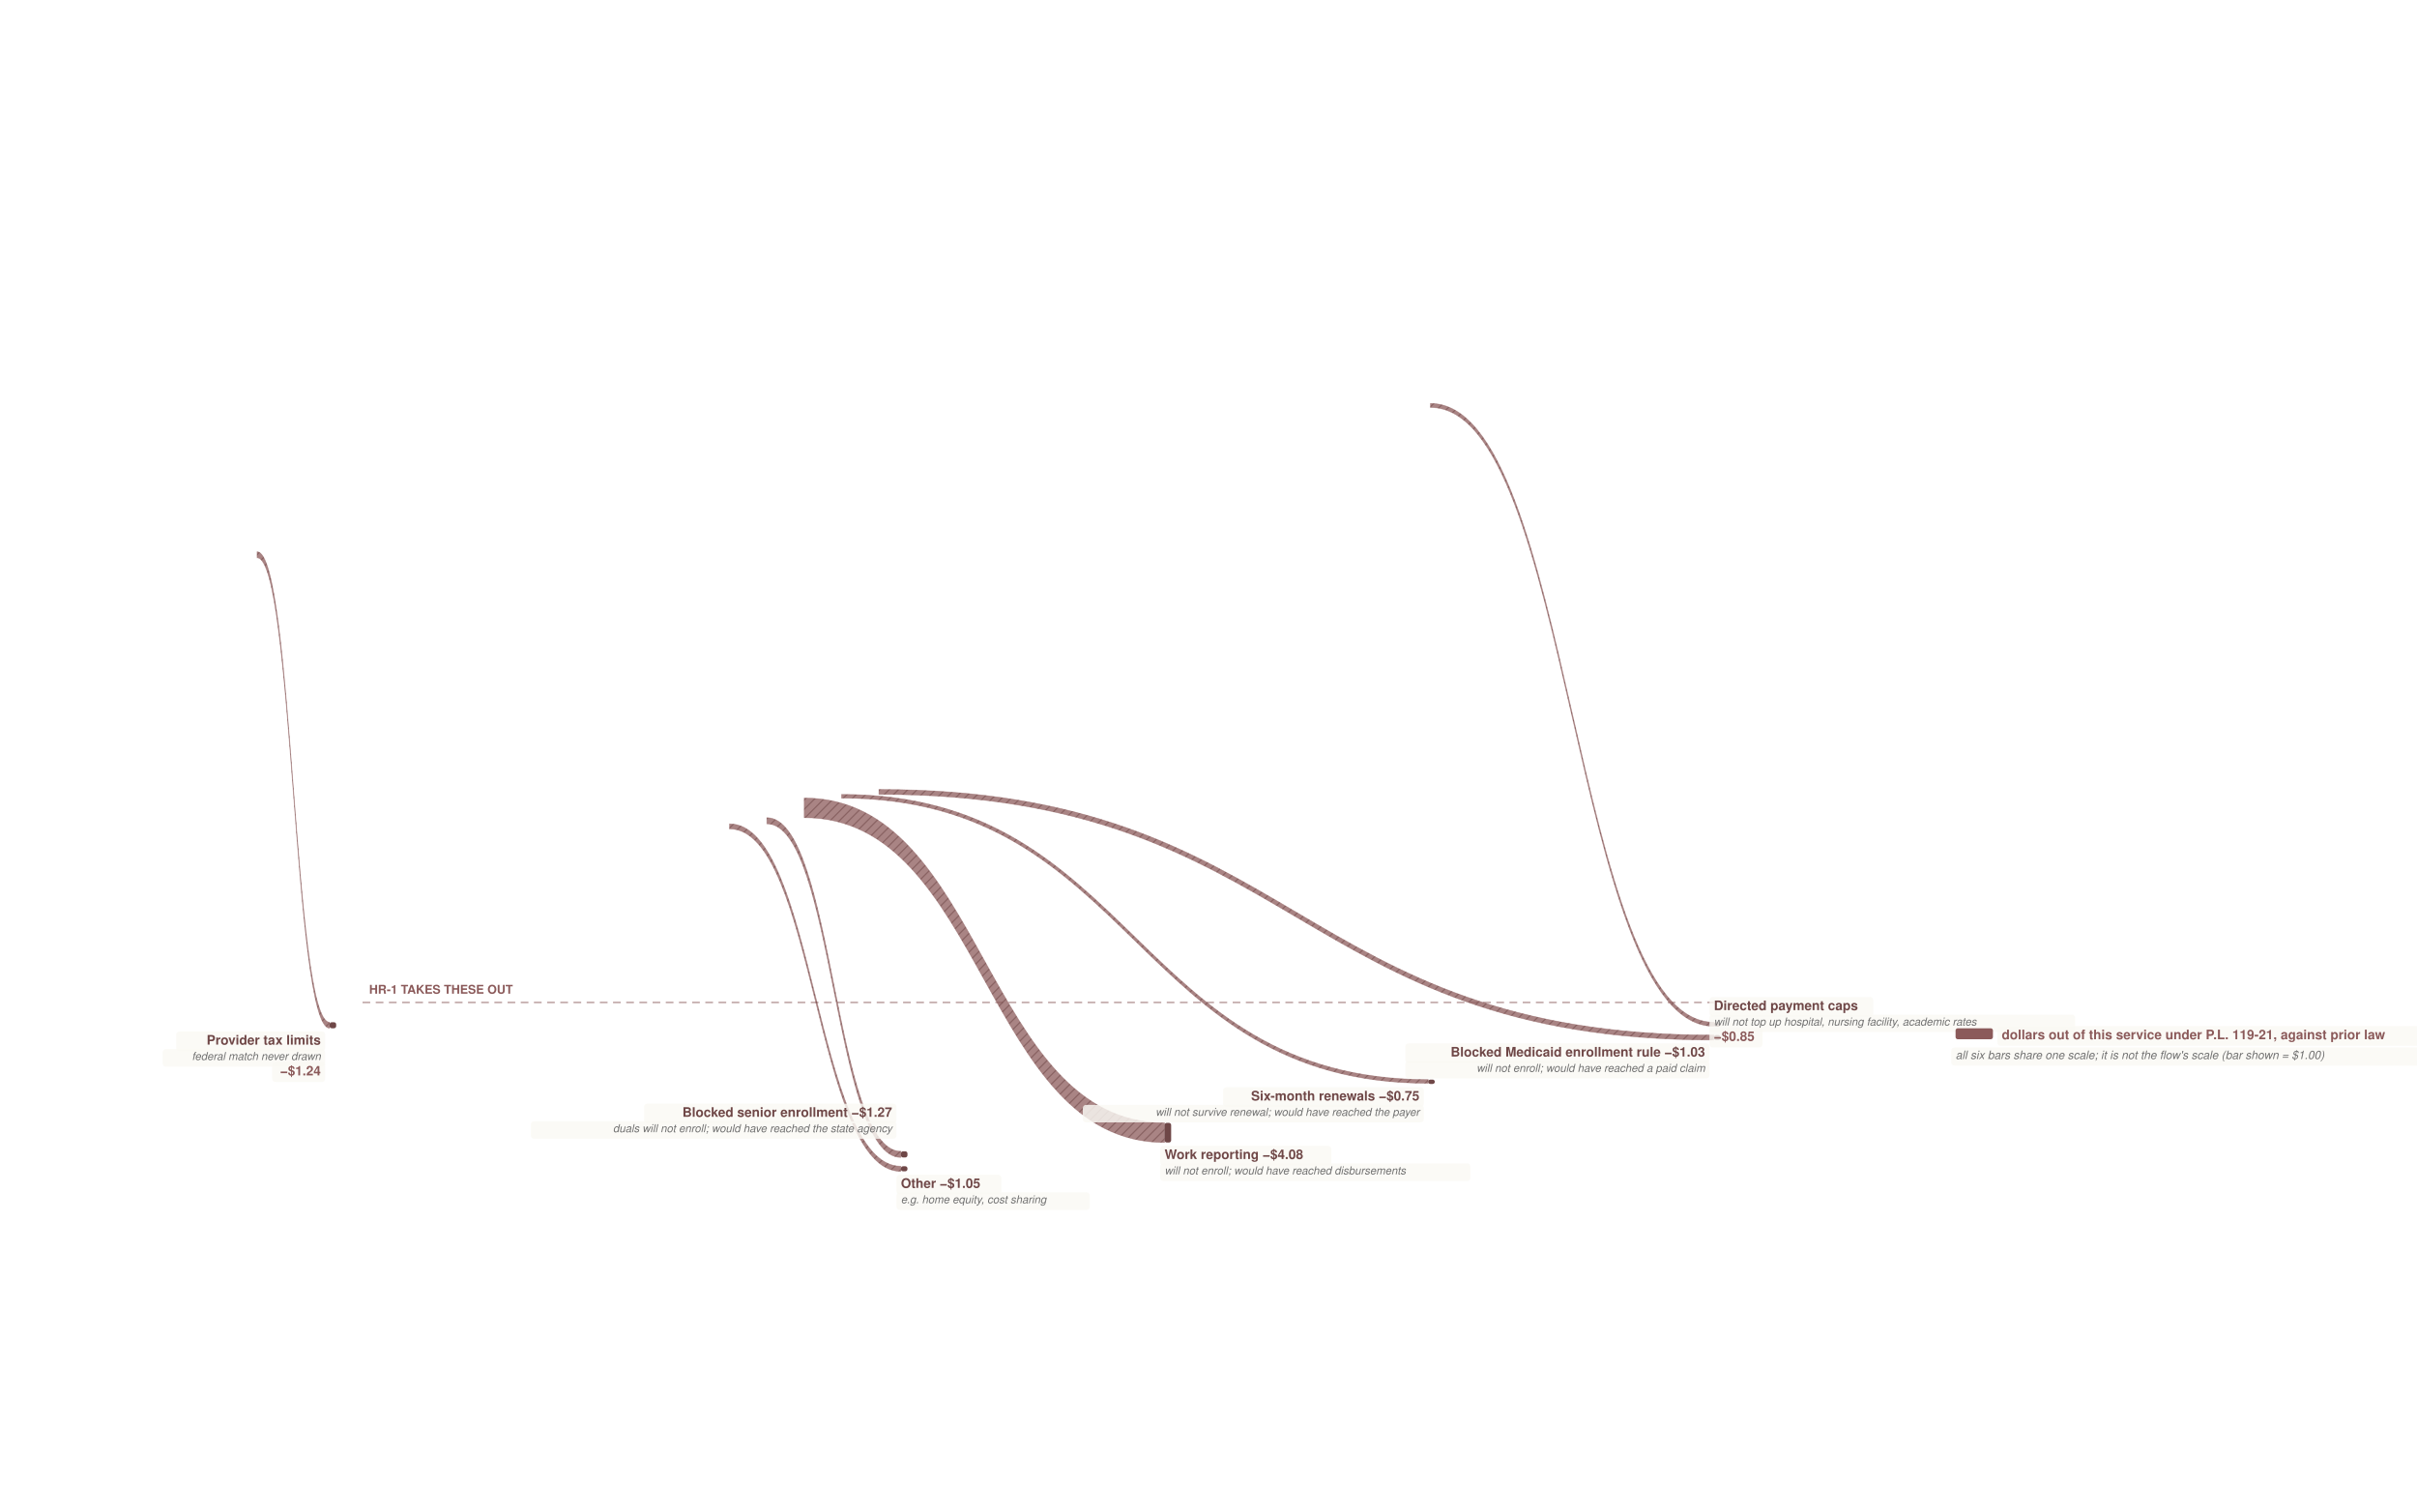
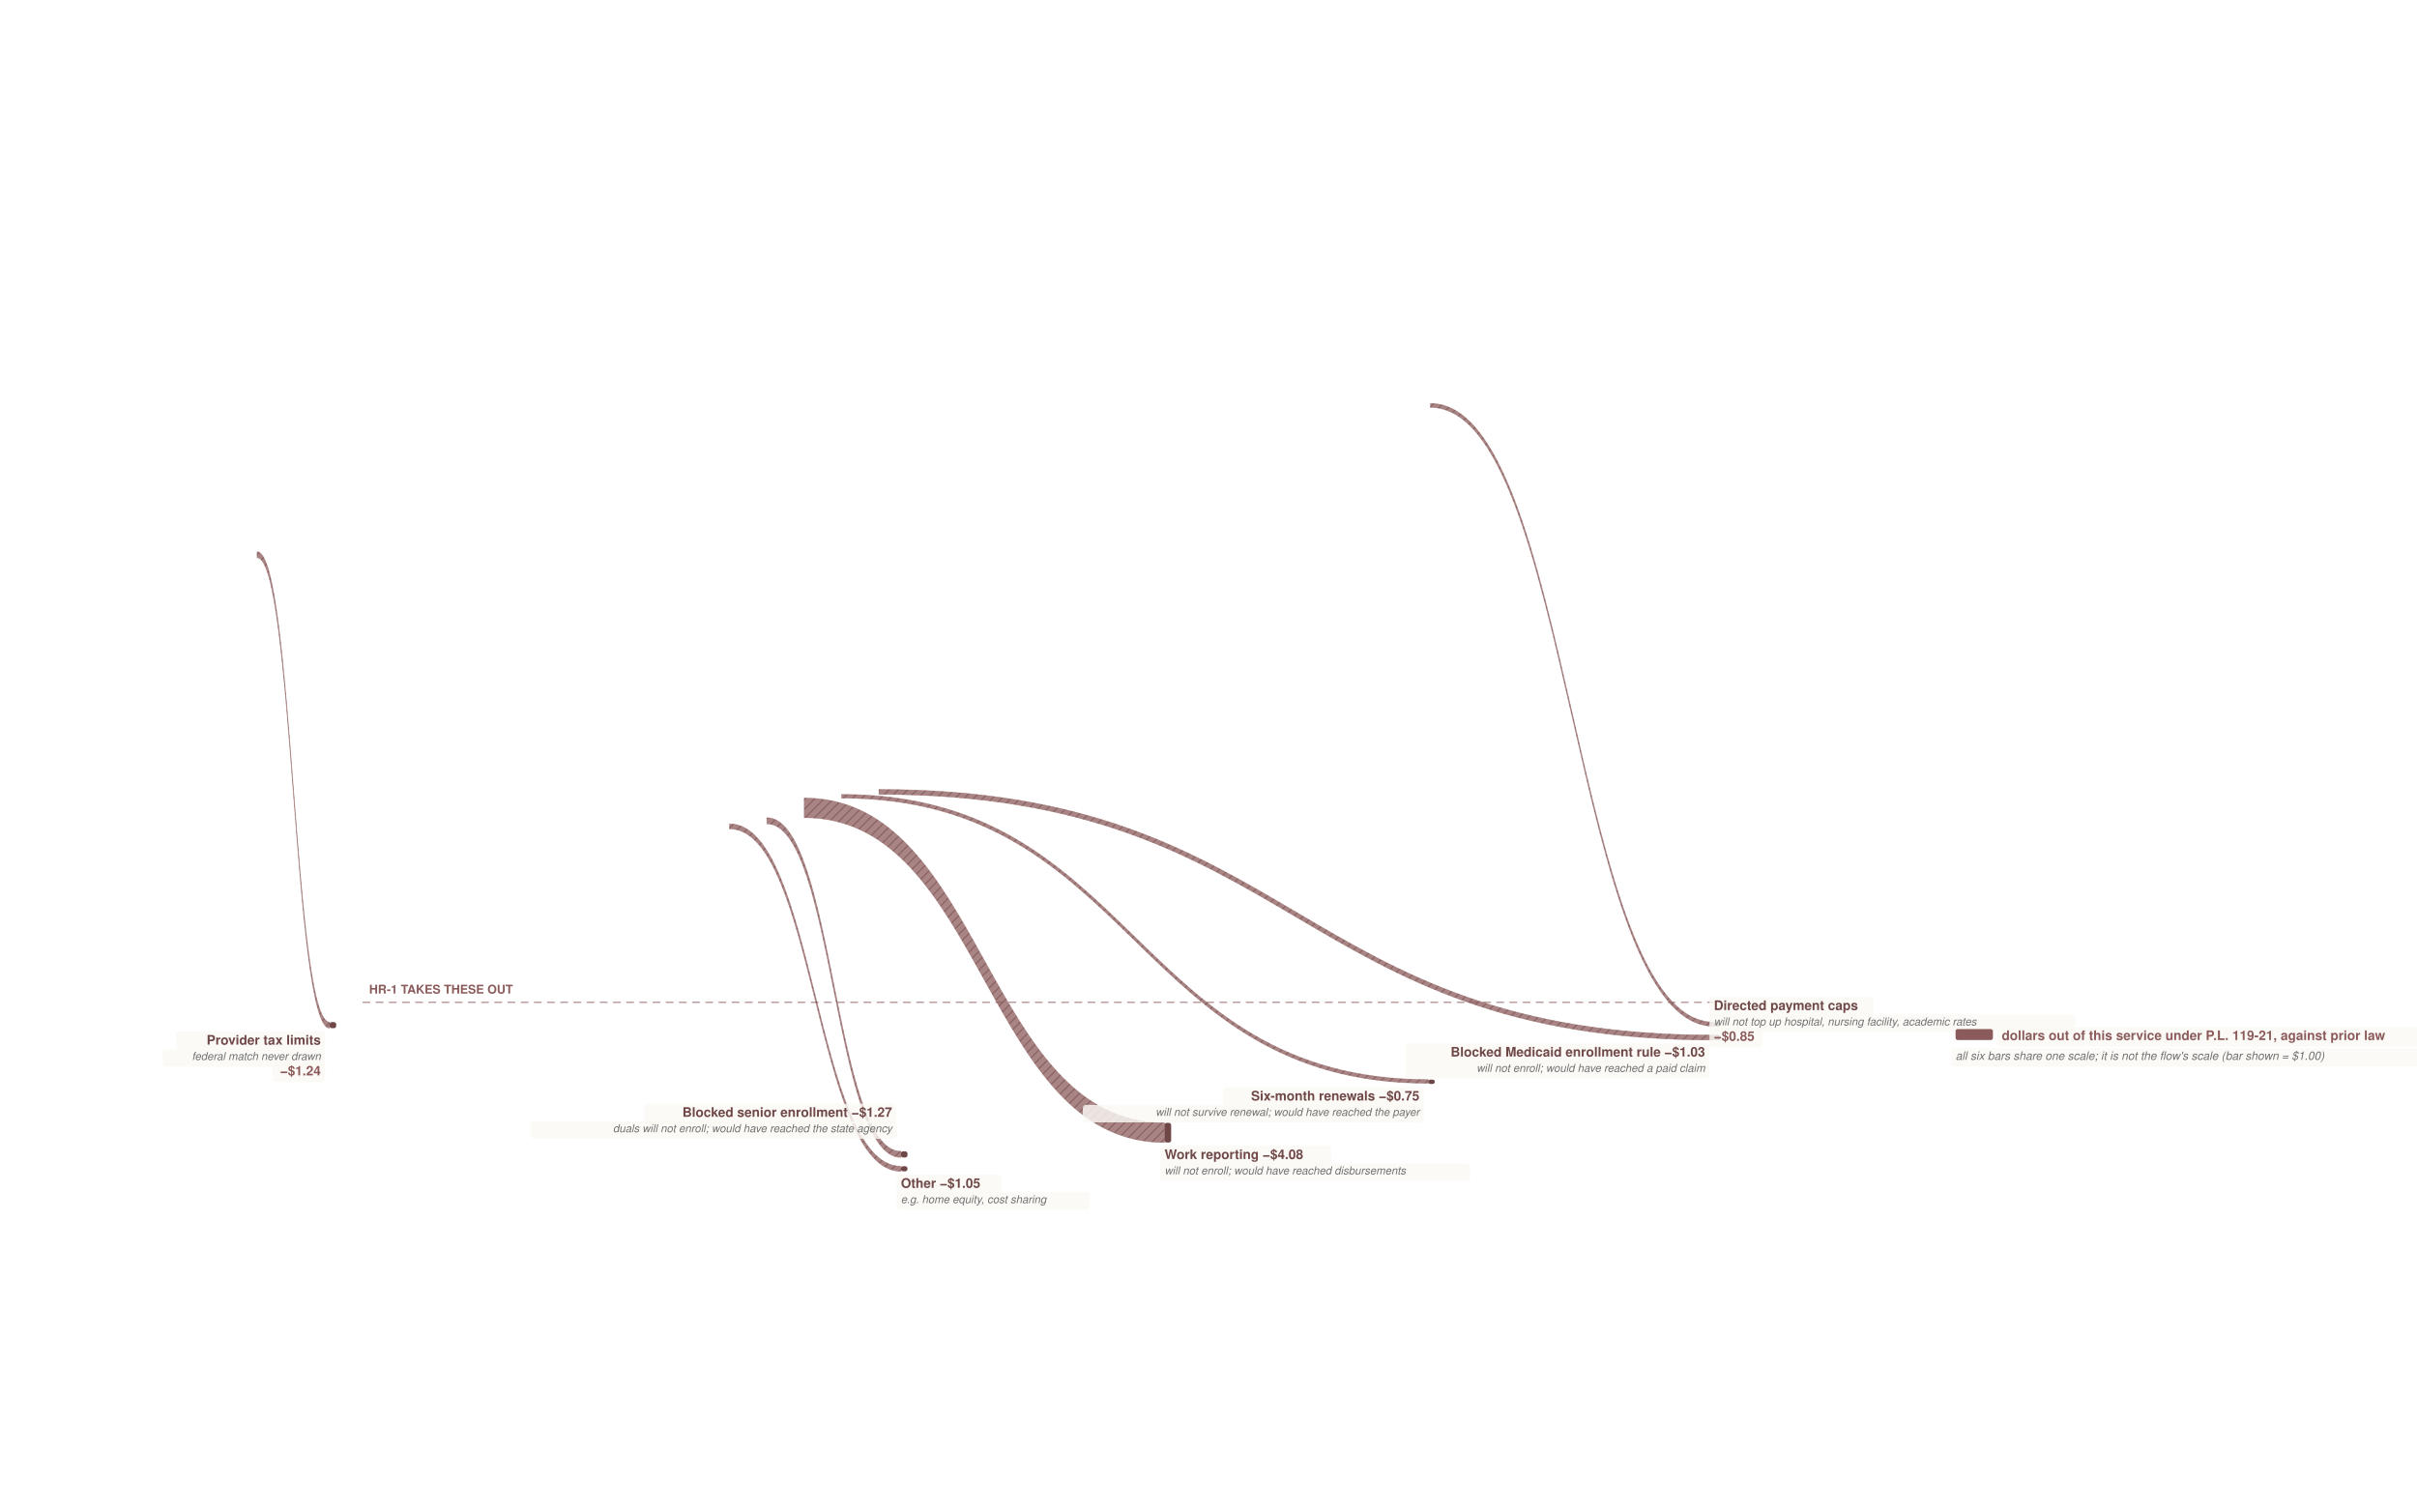
<svg xmlns="http://www.w3.org/2000/svg" viewBox="0 0 2200 1376" width="100%">
  <g id="baseline" display="none">
</g>
  <g id="overlay-hr1">
    <defs>
      <pattern id="hr1hatch" width="6" height="6" patternUnits="userSpaceOnUse" patternTransform="rotate(45)">
        <line x1="0" y1="0" x2="0" y2="6" stroke="#6f4747" stroke-width="2.1" stroke-opacity="0.55" />
      </pattern>
    </defs>
-     <line x1="330" y1="912.5" x2="1560" y2="912.5" stroke="#8B5A5A" stroke-width="1.1" stroke-dasharray="7 5" stroke-opacity="0.7" />
-     <text x="336.0" y="904.5" font-family="Segoe UI, Helvetica, Arial, sans-serif" font-size="11" fill="#8B5A5A" text-anchor="start" font-weight="bold">HR-1 TAKES THESE OUT</text>
-     <path d="M234.0,502.2 C267.0,502.2 267.0,930.5 300.0,930.5 L300.0,935.9 C267.0,935.9 267.0,507.7 234.0,507.7 Z" fill="#8B5A5A" fill-opacity="0.74" stroke="#8B5A5A" stroke-opacity="0.45" stroke-width="0.6" />
-     <path d="M234.0,502.2 C267.0,502.2 267.0,930.5 300.0,930.5 L300.0,935.9 C267.0,935.9 267.0,507.7 234.0,507.7 Z" fill="url(#hr1hatch)" />
-     <rect x="300.0" y="930.5" width="6.0" height="5.5" rx="2" fill="#6f4747" fill-opacity="1.0" />
+     <line x1="330" y1="912.4" x2="1560" y2="912.4" stroke="#8B5A5A" stroke-width="1.1" stroke-dasharray="7 5" stroke-opacity="0.7" />
+     <text x="336.0" y="904.4" font-family="Segoe UI, Helvetica, Arial, sans-serif" font-size="11" fill="#8B5A5A" text-anchor="start" font-weight="bold">HR-1 TAKES THESE OUT</text>
+     <path d="M234.0,502.2 C267.0,502.2 267.0,930.4 300.0,930.4 L300.0,935.9 C267.0,935.9 267.0,507.7 234.0,507.7 Z" fill="#8B5A5A" fill-opacity="0.74" stroke="#8B5A5A" stroke-opacity="0.45" stroke-width="0.6" />
+     <path d="M234.0,502.2 C267.0,502.2 267.0,930.4 300.0,930.4 L300.0,935.9 C267.0,935.9 267.0,507.7 234.0,507.7 Z" fill="url(#hr1hatch)" />
+     <rect x="300.0" y="930.4" width="6.0" height="5.5" rx="2" fill="#6f4747" fill-opacity="1.0" />
    <rect x="160.3" y="938.9" width="135.7" height="18.0" rx="3" fill="#faf8f3" fill-opacity="0.82" />
    <text x="292.0" y="950.9" font-family="Segoe UI, Helvetica, Arial, sans-serif" font-size="12" fill="#6f4747" text-anchor="end" font-weight="bold">Provider tax limits</text>
    <rect x="148.0" y="954.9" width="148.0" height="16.0" rx="3" fill="#faf8f3" fill-opacity="0.82" />
    <text x="292.0" y="964.9" font-family="Segoe UI, Helvetica, Arial, sans-serif" font-size="10" fill="#6f6f6f" text-anchor="end" font-weight="normal" font-style="italic">federal match never drawn</text>
    <rect x="247.7" y="966.9" width="48.3" height="18.0" rx="3" fill="#faf8f3" fill-opacity="0.82" />
    <text x="292.0" y="978.9" font-family="Segoe UI, Helvetica, Arial, sans-serif" font-size="12" fill="#8B5A5A" text-anchor="end" font-weight="bold">−$1.24</text>
-     <path d="M664.0,749.9 C742.0,749.9 742.0,1061.6 820.0,1061.6 L820.0,1066.3 C742.0,1066.3 742.0,754.5 664.0,754.5 Z" fill="#8B5A5A" fill-opacity="0.74" stroke="#8B5A5A" stroke-opacity="0.45" stroke-width="0.6" />
-     <path d="M664.0,749.9 C742.0,749.9 742.0,1061.6 820.0,1061.6 L820.0,1066.3 C742.0,1066.3 742.0,754.5 664.0,754.5 Z" fill="url(#hr1hatch)" />
+     <path d="M664.0,749.9 C742.0,749.9 742.0,1061.6 820.0,1061.6 L820.0,1066.2 C742.0,1066.2 742.0,754.5 664.0,754.5 Z" fill="#8B5A5A" fill-opacity="0.74" stroke="#8B5A5A" stroke-opacity="0.45" stroke-width="0.6" />
+     <path d="M664.0,749.9 C742.0,749.9 742.0,1061.6 820.0,1061.6 L820.0,1066.2 C742.0,1066.2 742.0,754.5 664.0,754.5 Z" fill="url(#hr1hatch)" />
    <rect x="820.0" y="1061.6" width="6.0" height="4.6" rx="2" fill="#6f4747" fill-opacity="1.0" />
-     <rect x="816.0" y="1069.3" width="95.4" height="18.0" rx="3" fill="#faf8f3" fill-opacity="0.82" />
-     <text x="820.0" y="1081.3" font-family="Segoe UI, Helvetica, Arial, sans-serif" font-size="12" fill="#6f4747" text-anchor="start" font-weight="bold">Other  −$1.05</text>
-     <rect x="816.0" y="1085.3" width="176.0" height="16.0" rx="3" fill="#faf8f3" fill-opacity="0.82" />
-     <text x="820.0" y="1095.3" font-family="Segoe UI, Helvetica, Arial, sans-serif" font-size="10" fill="#6f6f6f" text-anchor="start" font-weight="normal" font-style="italic">e.g. home equity, cost sharing</text>
+     <rect x="816.0" y="1069.2" width="95.4" height="18.0" rx="3" fill="#faf8f3" fill-opacity="0.82" />
+     <text x="820.0" y="1081.2" font-family="Segoe UI, Helvetica, Arial, sans-serif" font-size="12" fill="#6f4747" text-anchor="start" font-weight="bold">Other  −$1.05</text>
+     <rect x="816.0" y="1085.2" width="176.0" height="16.0" rx="3" fill="#faf8f3" fill-opacity="0.82" />
+     <text x="820.0" y="1095.2" font-family="Segoe UI, Helvetica, Arial, sans-serif" font-size="10" fill="#6f6f6f" text-anchor="start" font-weight="normal" font-style="italic">e.g. home equity, cost sharing</text>
    <path d="M698.0,744.3 C759.0,744.3 759.0,1048.0 820.0,1048.0 L820.0,1053.6 C759.0,1053.6 759.0,749.9 698.0,749.9 Z" fill="#8B5A5A" fill-opacity="0.74" stroke="#8B5A5A" stroke-opacity="0.45" stroke-width="0.6" />
    <path d="M698.0,744.3 C759.0,744.3 759.0,1048.0 820.0,1048.0 L820.0,1053.6 C759.0,1053.6 759.0,749.9 698.0,749.9 Z" fill="url(#hr1hatch)" />
    <rect x="820.0" y="1048.0" width="6.0" height="5.6" rx="2" fill="#6f4747" fill-opacity="1.0" />
    <rect x="586.2" y="1004.6" width="229.8" height="18.0" rx="3" fill="#faf8f3" fill-opacity="0.82" />
    <text x="812.0" y="1016.6" font-family="Segoe UI, Helvetica, Arial, sans-serif" font-size="12" fill="#6f4747" text-anchor="end" font-weight="bold">Blocked senior enrollment  −$1.27</text>
    <rect x="483.2" y="1020.6" width="332.8" height="16.0" rx="3" fill="#faf8f3" fill-opacity="0.82" />
    <text x="812.0" y="1030.6" font-family="Segoe UI, Helvetica, Arial, sans-serif" font-size="10" fill="#6f6f6f" text-anchor="end" font-weight="normal" font-style="italic">duals will not enroll; would have reached the state agency</text>
    <path d="M732.0,726.4 C896.0,726.4 896.0,1022.1 1060.0,1022.1 L1060.0,1040.0 C896.0,1040.0 896.0,744.3 732.0,744.3 Z" fill="#8B5A5A" fill-opacity="0.74" stroke="#8B5A5A" stroke-opacity="0.45" stroke-width="0.6" />
    <path d="M732.0,726.4 C896.0,726.4 896.0,1022.1 1060.0,1022.1 L1060.0,1040.0 C896.0,1040.0 896.0,744.3 732.0,744.3 Z" fill="url(#hr1hatch)" />
    <rect x="1060.0" y="1022.1" width="6.0" height="17.9" rx="2" fill="#6f4747" fill-opacity="1.0" />
    <rect x="1056.0" y="1043.0" width="155.8" height="18.0" rx="3" fill="#faf8f3" fill-opacity="0.82" />
    <text x="1060.0" y="1055.0" font-family="Segoe UI, Helvetica, Arial, sans-serif" font-size="12" fill="#6f4747" text-anchor="start" font-weight="bold">Work reporting  −$4.08</text>
    <rect x="1056.0" y="1059.0" width="282.4" height="16.0" rx="3" fill="#faf8f3" fill-opacity="0.82" />
    <text x="1060.0" y="1069.0" font-family="Segoe UI, Helvetica, Arial, sans-serif" font-size="10" fill="#6f6f6f" text-anchor="start" font-weight="normal" font-style="italic">will not enroll; would have reached disbursements</text>
    <path d="M766.0,723.1 C1033.0,723.1 1033.0,982.7 1300.0,982.7 L1300.0,986.1 C1033.0,986.1 1033.0,726.5 766.0,726.5 Z" fill="#8B5A5A" fill-opacity="0.74" stroke="#8B5A5A" stroke-opacity="0.45" stroke-width="0.6" />
    <path d="M766.0,723.1 C1033.0,723.1 1033.0,982.7 1300.0,982.7 L1300.0,986.1 C1033.0,986.1 1033.0,726.5 766.0,726.5 Z" fill="url(#hr1hatch)" />
    <rect x="1300.0" y="982.7" width="6.0" height="4.0" rx="2" fill="#6f4747" fill-opacity="1.0" />
    <rect x="1113.3" y="989.7" width="182.7" height="18.0" rx="3" fill="#faf8f3" fill-opacity="0.82" />
    <text x="1292.0" y="1001.7" font-family="Segoe UI, Helvetica, Arial, sans-serif" font-size="12" fill="#6f4747" text-anchor="end" font-weight="bold">Six-month renewals  −$0.75</text>
    <rect x="985.6" y="1005.7" width="310.4" height="16.0" rx="3" fill="#faf8f3" fill-opacity="0.82" />
    <text x="1292.0" y="1015.7" font-family="Segoe UI, Helvetica, Arial, sans-serif" font-size="10" fill="#6f6f6f" text-anchor="end" font-weight="normal" font-style="italic">will not survive renewal; would have reached the payer</text>
    <path d="M800.0,718.6 C1180.0,718.6 1180.0,942.2 1560.0,942.2 L1560.0,946.7 C1180.0,946.7 1180.0,723.1 800.0,723.1 Z" fill="#8B5A5A" fill-opacity="0.74" stroke="#8B5A5A" stroke-opacity="0.45" stroke-width="0.6" />
    <path d="M800.0,718.6 C1180.0,718.6 1180.0,942.2 1560.0,942.2 L1560.0,946.7 C1180.0,946.7 1180.0,723.1 800.0,723.1 Z" fill="url(#hr1hatch)" />
    <rect x="1560.0" y="942.2" width="6.0" height="4.5" rx="2" fill="#6f4747" fill-opacity="1.0" />
    <rect x="1279.2" y="949.7" width="276.8" height="18.0" rx="3" fill="#faf8f3" fill-opacity="0.82" />
    <text x="1552.0" y="961.7" font-family="Segoe UI, Helvetica, Arial, sans-serif" font-size="12" fill="#6f4747" text-anchor="end" font-weight="bold">Blocked Medicaid enrollment rule  −$1.03</text>
    <rect x="1279.2" y="965.7" width="276.8" height="16.0" rx="3" fill="#faf8f3" fill-opacity="0.82" />
    <text x="1552.0" y="975.7" font-family="Segoe UI, Helvetica, Arial, sans-serif" font-size="10" fill="#6f6f6f" text-anchor="end" font-weight="normal" font-style="italic">will not enroll; would have reached a paid claim</text>
-     <path d="M1302.0,367.2 C1431.0,367.2 1431.0,930.5 1560.0,930.5 L1560.0,934.2 C1431.0,934.2 1431.0,370.9 1302.0,370.9 Z" fill="#8B5A5A" fill-opacity="0.74" stroke="#8B5A5A" stroke-opacity="0.45" stroke-width="0.6" />
-     <path d="M1302.0,367.2 C1431.0,367.2 1431.0,930.5 1560.0,930.5 L1560.0,934.2 C1431.0,934.2 1431.0,370.9 1302.0,370.9 Z" fill="url(#hr1hatch)" />
-     <rect x="1560.0" y="930.5" width="6.0" height="4.0" rx="2" fill="#6f4747" fill-opacity="1.0" />
-     <rect x="1556.0" y="907.5" width="149.1" height="18.0" rx="3" fill="#faf8f3" fill-opacity="0.82" />
-     <text x="1560.0" y="919.5" font-family="Segoe UI, Helvetica, Arial, sans-serif" font-size="12" fill="#6f4747" text-anchor="start" font-weight="bold">Directed payment caps</text>
-     <rect x="1556.0" y="923.5" width="332.8" height="16.0" rx="3" fill="#faf8f3" fill-opacity="0.82" />
-     <text x="1560.0" y="933.5" font-family="Segoe UI, Helvetica, Arial, sans-serif" font-size="10" fill="#6f6f6f" text-anchor="start" font-weight="normal" font-style="italic">will not top up hospital, nursing facility, academic rates</text>
-     <rect x="1556.0" y="935.5" width="48.3" height="18.0" rx="3" fill="#faf8f3" fill-opacity="0.82" />
-     <text x="1560.0" y="947.5" font-family="Segoe UI, Helvetica, Arial, sans-serif" font-size="12" fill="#8B5A5A" text-anchor="start" font-weight="bold">−$0.85</text>
-     <rect x="1780.0" y="936.0" width="34.0" height="10.0" rx="2" fill="#8B5A5A" fill-opacity="1.0" />
-     <rect x="1818.0" y="934.0" width="438.1" height="18.0" rx="3" fill="#faf8f3" fill-opacity="0.82" />
-     <text x="1822.0" y="946.0" font-family="Segoe UI, Helvetica, Arial, sans-serif" font-size="12" fill="#8B5A5A" text-anchor="start" font-weight="bold">dollars out of this service under P.L. 119-21, against prior law</text>
-     <rect x="1776.0" y="953.5" width="454.9" height="16.5" rx="3" fill="#faf8f3" fill-opacity="0.82" />
-     <text x="1780.0" y="964.0" font-family="Segoe UI, Helvetica, Arial, sans-serif" font-size="10.5" fill="#6f6f6f" text-anchor="start" font-weight="normal" font-style="italic">all six bars share one scale; it is not the flow's scale (bar shown = $1.00)</text>
+     <path d="M1302.0,367.2 C1431.0,367.2 1431.0,930.4 1560.0,930.4 L1560.0,934.2 C1431.0,934.2 1431.0,370.9 1302.0,370.9 Z" fill="#8B5A5A" fill-opacity="0.74" stroke="#8B5A5A" stroke-opacity="0.45" stroke-width="0.6" />
+     <path d="M1302.0,367.2 C1431.0,367.2 1431.0,930.4 1560.0,930.4 L1560.0,934.2 C1431.0,934.2 1431.0,370.9 1302.0,370.9 Z" fill="url(#hr1hatch)" />
+     <rect x="1560.0" y="930.4" width="6.0" height="4.0" rx="2" fill="#6f4747" fill-opacity="1.0" />
+     <rect x="1556.0" y="907.4" width="149.1" height="18.0" rx="3" fill="#faf8f3" fill-opacity="0.82" />
+     <text x="1560.0" y="919.4" font-family="Segoe UI, Helvetica, Arial, sans-serif" font-size="12" fill="#6f4747" text-anchor="start" font-weight="bold">Directed payment caps</text>
+     <rect x="1556.0" y="923.4" width="332.8" height="16.0" rx="3" fill="#faf8f3" fill-opacity="0.82" />
+     <text x="1560.0" y="933.4" font-family="Segoe UI, Helvetica, Arial, sans-serif" font-size="10" fill="#6f6f6f" text-anchor="start" font-weight="normal" font-style="italic">will not top up hospital, nursing facility, academic rates</text>
+     <rect x="1556.0" y="935.4" width="48.3" height="18.0" rx="3" fill="#faf8f3" fill-opacity="0.82" />
+     <text x="1560.0" y="947.4" font-family="Segoe UI, Helvetica, Arial, sans-serif" font-size="12" fill="#8B5A5A" text-anchor="start" font-weight="bold">−$0.85</text>
+     <rect x="1780.0" y="936.7" width="34.0" height="10.0" rx="2" fill="#8B5A5A" fill-opacity="1.0" />
+     <rect x="1818.0" y="934.7" width="438.1" height="18.0" rx="3" fill="#faf8f3" fill-opacity="0.82" />
+     <text x="1822.0" y="946.7" font-family="Segoe UI, Helvetica, Arial, sans-serif" font-size="12" fill="#8B5A5A" text-anchor="start" font-weight="bold">dollars out of this service under P.L. 119-21, against prior law</text>
+     <rect x="1776.0" y="954.2" width="454.9" height="16.5" rx="3" fill="#faf8f3" fill-opacity="0.82" />
+     <text x="1780.0" y="964.7" font-family="Segoe UI, Helvetica, Arial, sans-serif" font-size="10.5" fill="#6f6f6f" text-anchor="start" font-weight="normal" font-style="italic">all six bars share one scale; it is not the flow's scale (bar shown = $1.00)</text>
  </g>
</svg>
